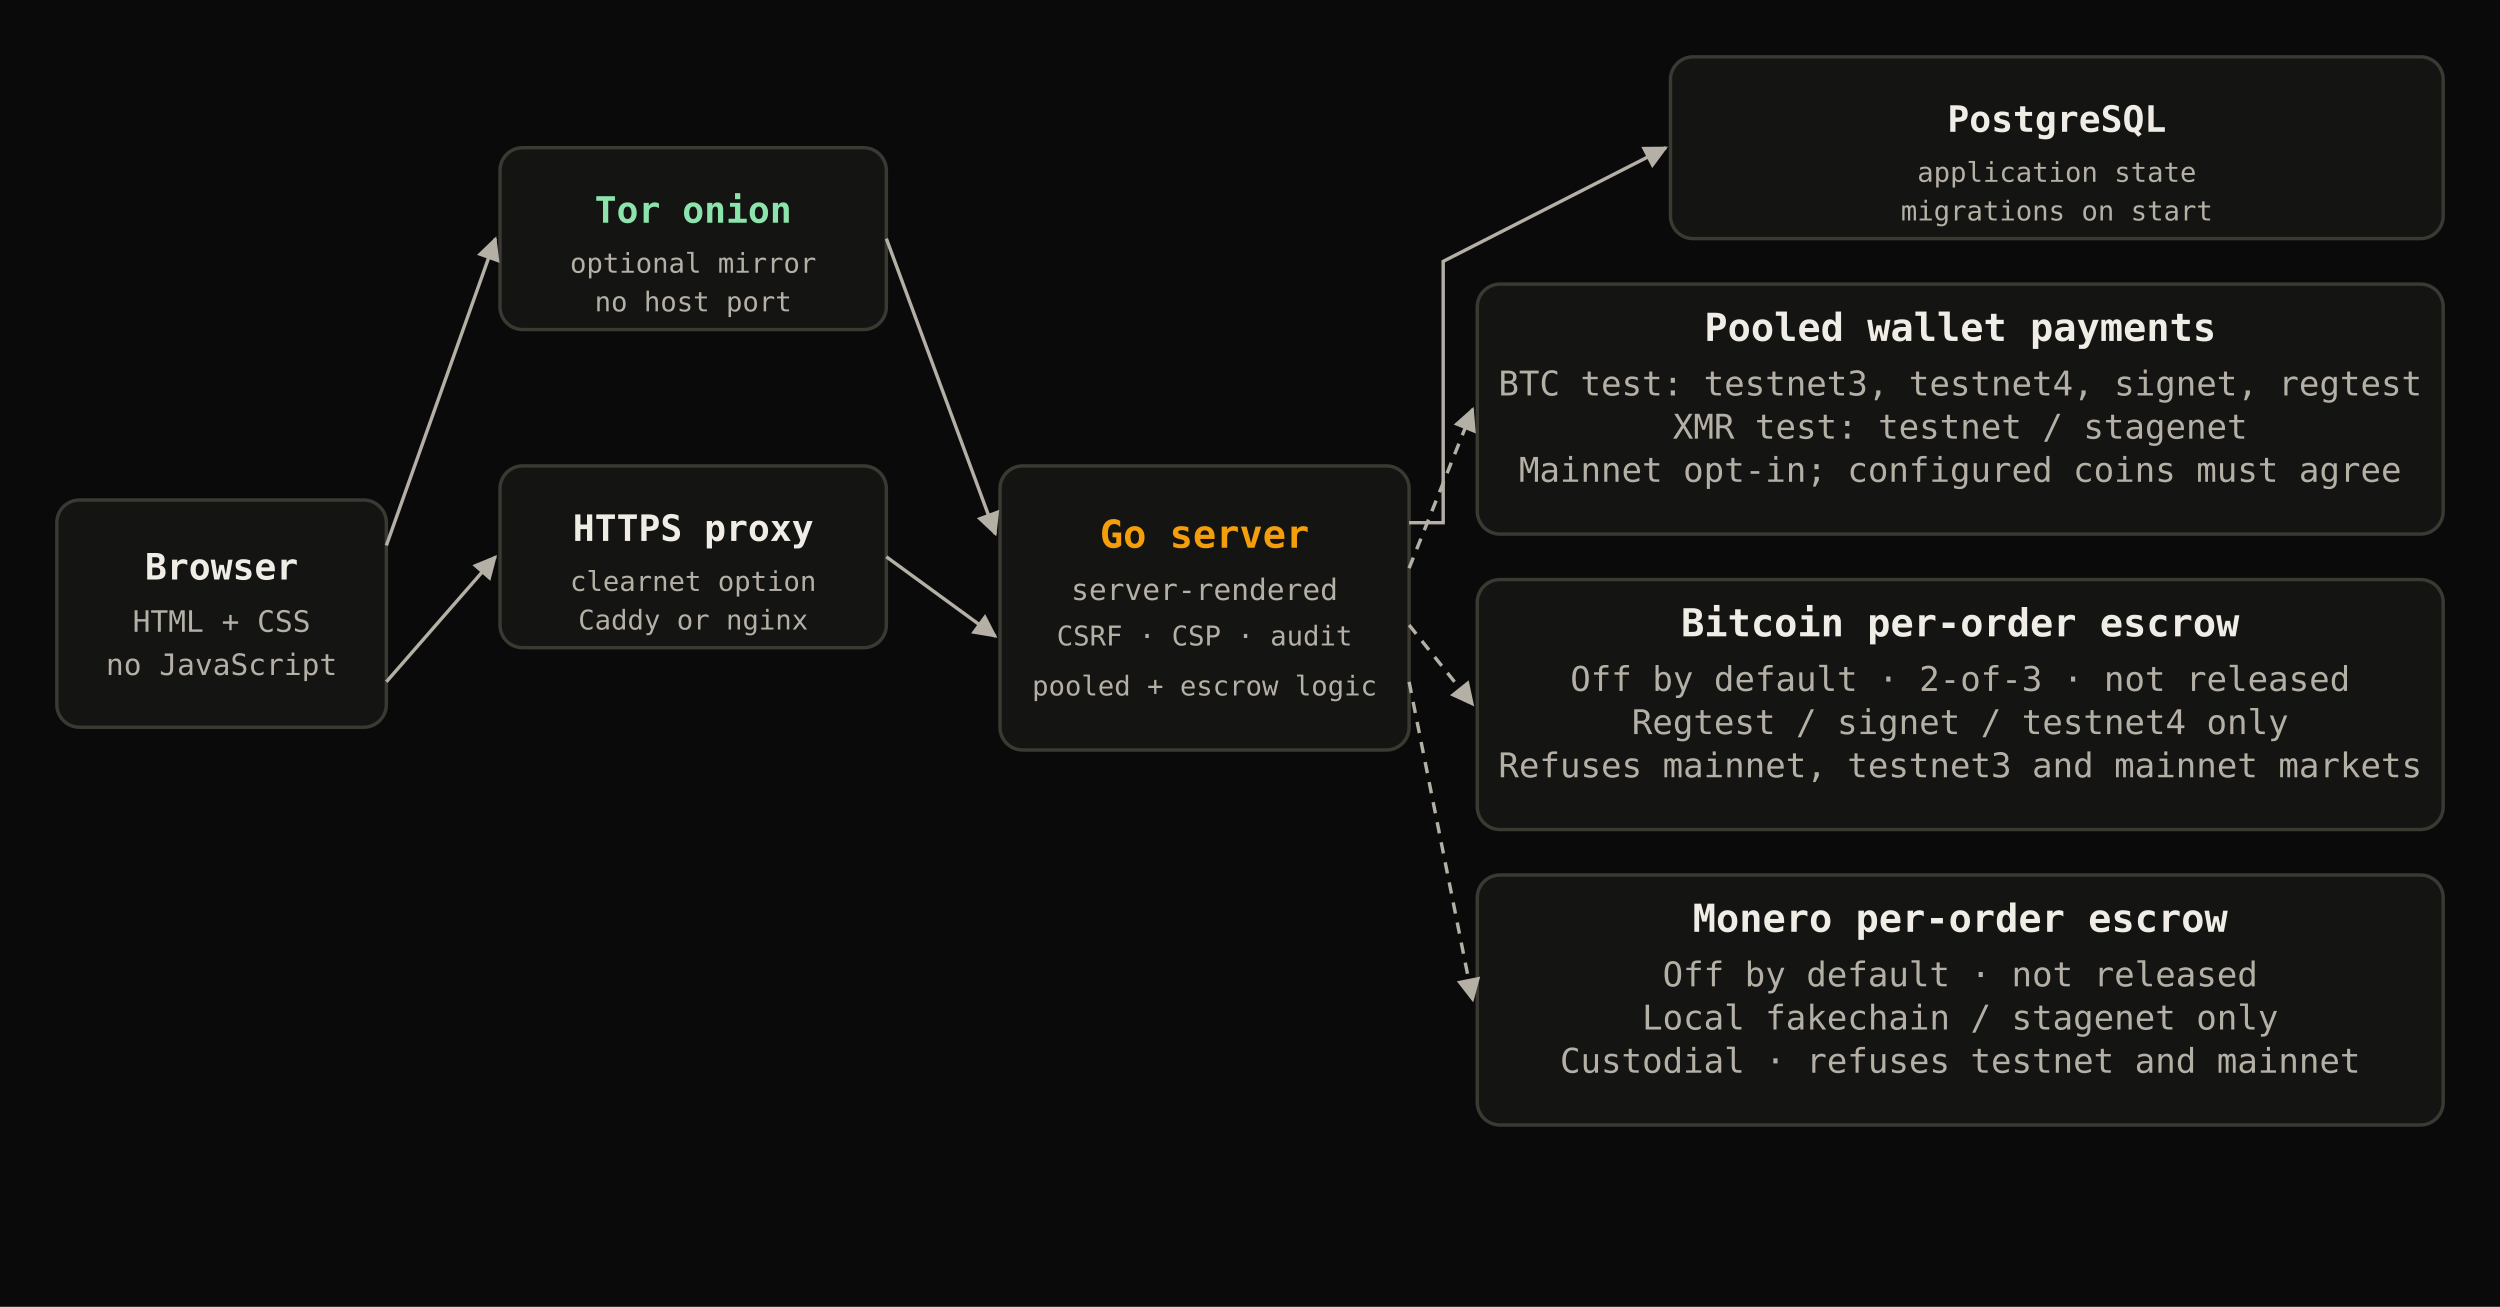
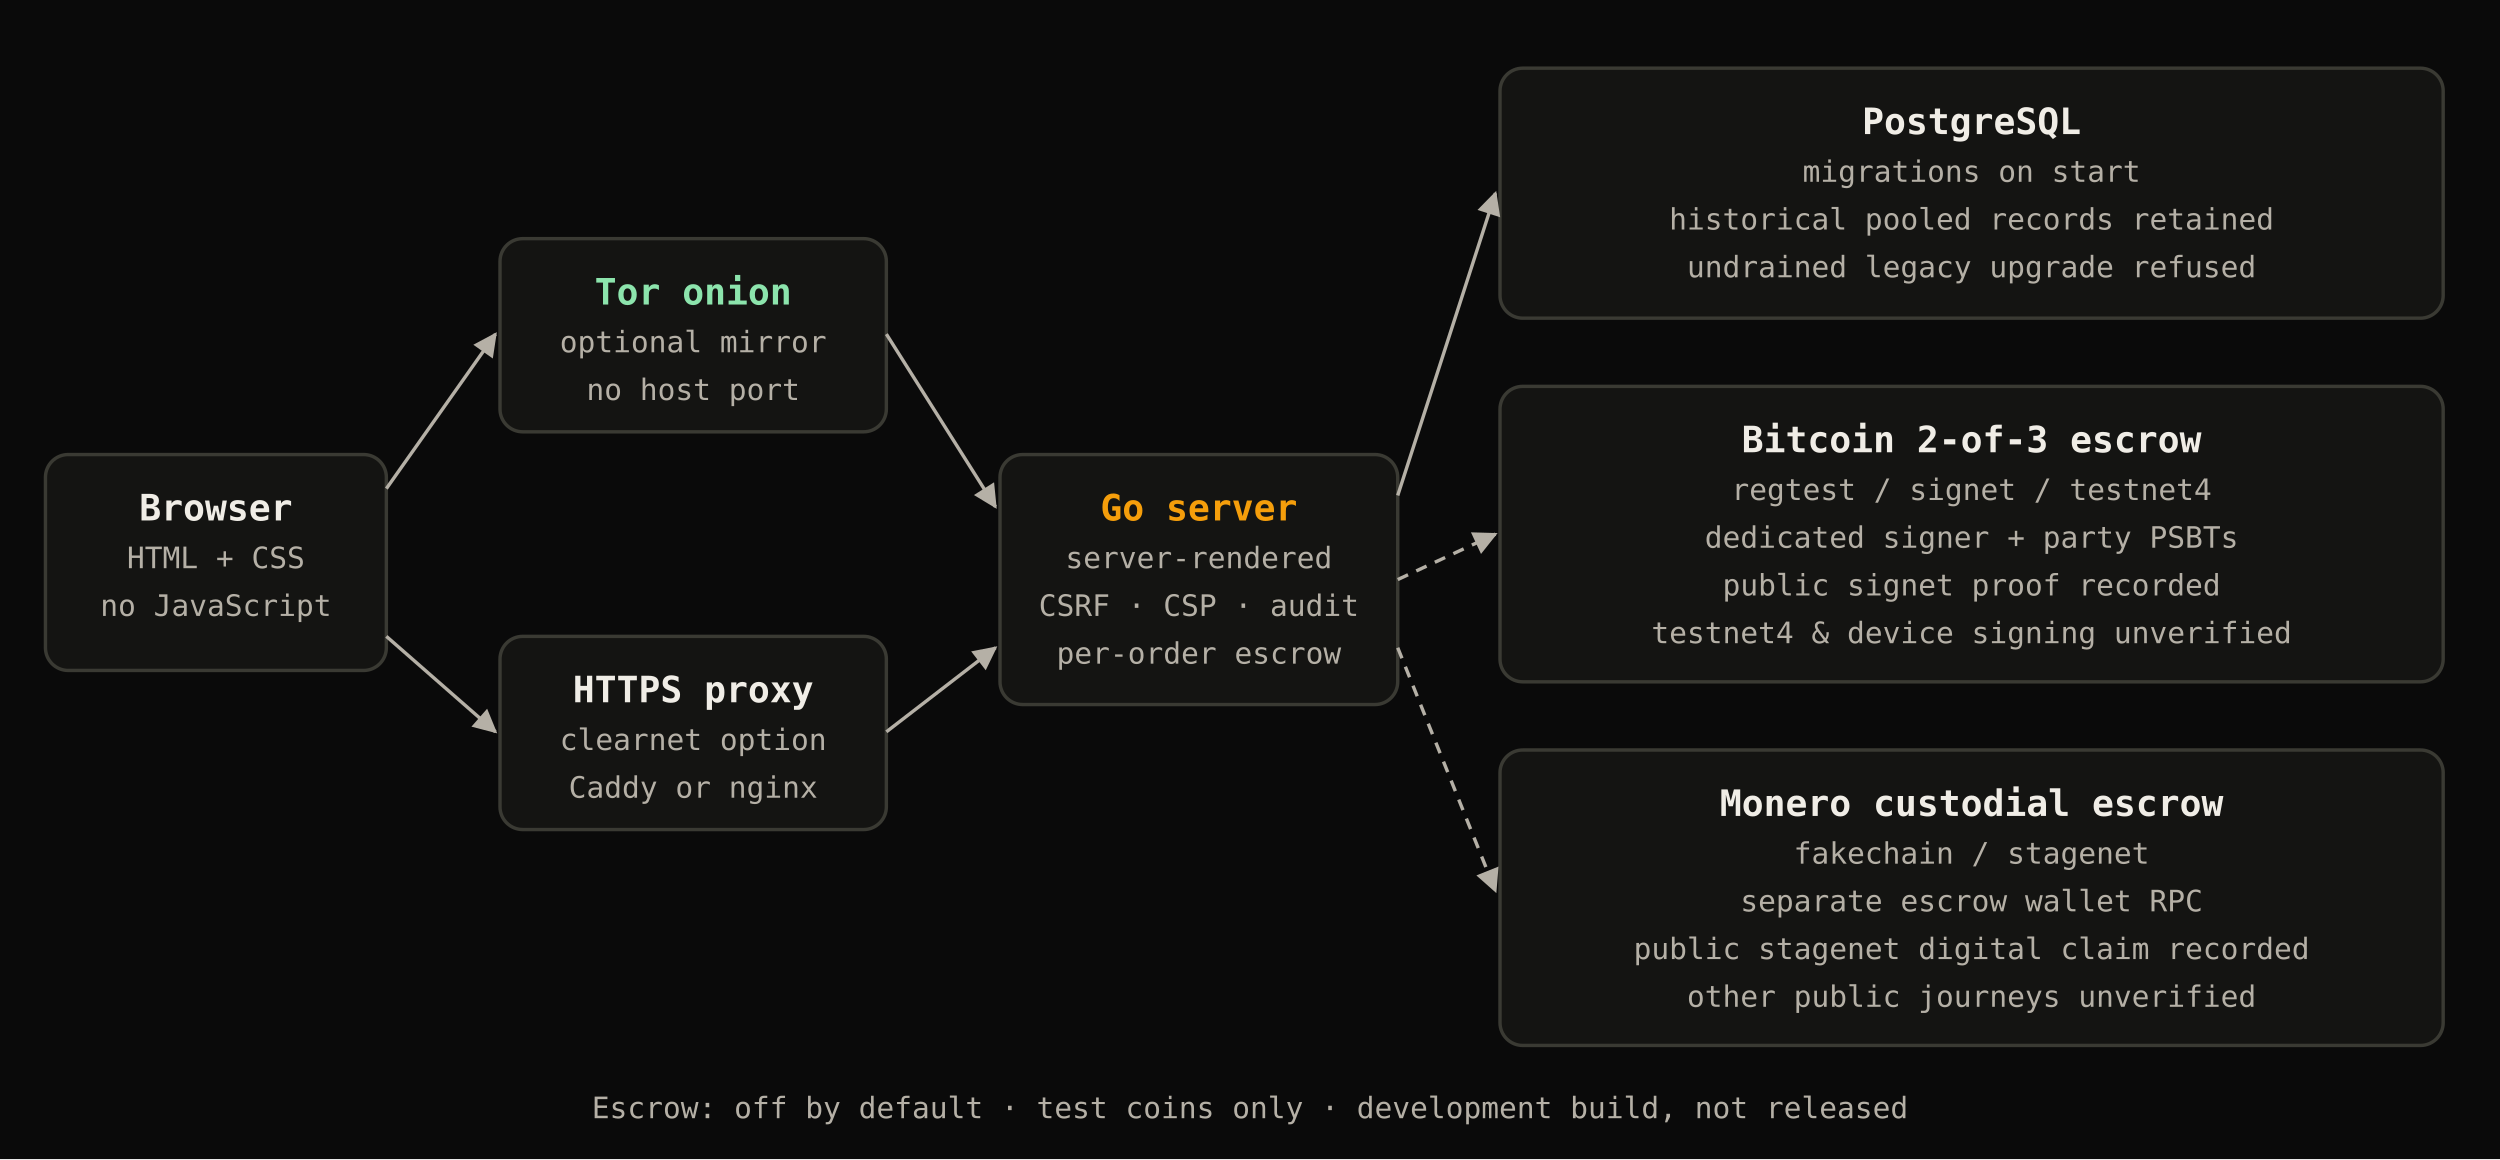
- <svg xmlns="http://www.w3.org/2000/svg" width="1100" height="575" viewBox="0 0 1100 575" role="img" aria-label="Architecture: browser through Tor or HTTPS to the Go server and PostgreSQL. Pooled Bitcoin and Monero payments use test networks by default; mainnet is an operator opt-in. Bitcoin escrow is unreleased, off by default, 2-of-3, and limited to regtest, signet and testnet4. Monero escrow is unreleased, off by default, custodial, and limited to fakechain or stagenet.">
+ <svg xmlns="http://www.w3.org/2000/svg" width="1100" height="510" viewBox="0 0 1100 510" role="img" aria-label="Browser through Tor or HTTPS to the Go server and PostgreSQL. Optional Bitcoin 2-of-3 escrow: regtest, signet or testnet4. Optional custodial Monero escrow: fakechain or stagenet. Escrow is off by default, test networks only, development build. Historical pooled records retained; undrained legacy upgrades refused.">
  <defs>
    <marker id="adark" viewBox="0 0 10 10" refX="9" refY="5" markerWidth="7" markerHeight="7" orient="auto">
      <path d="M0 0L10 5L0 10z" fill="#b5b0a6" />
    </marker>
  </defs>
-   <rect width="1100" height="575" fill="#0a0a0a" />
-   <rect x="25" y="220" width="145" height="100" rx="10" fill="#141412" stroke="#3a3a33" stroke-width="1.5" />
-   <text x="97.5" y="255" text-anchor="middle" font-family="ui-monospace,SFMono-Regular,Menlo,Consolas,monospace" font-size="16" font-weight="700" fill="#f0ede6">Browser</text>
-   <text x="97.5" y="278" text-anchor="middle" font-family="ui-monospace,SFMono-Regular,Menlo,Consolas,monospace" font-size="13" font-weight="400" fill="#b5b0a6">HTML + CSS</text>
-   <text x="97.5" y="297" text-anchor="middle" font-family="ui-monospace,SFMono-Regular,Menlo,Consolas,monospace" font-size="13" font-weight="400" fill="#b5b0a6">no JavaScript</text>
-   <rect x="220" y="65" width="170" height="80" rx="10" fill="#141412" stroke="#3a3a33" stroke-width="1.5" />
-   <text x="305" y="98" text-anchor="middle" font-family="ui-monospace,SFMono-Regular,Menlo,Consolas,monospace" font-size="16" font-weight="700" fill="#8ce4ac">Tor onion</text>
-   <text x="305" y="120" text-anchor="middle" font-family="ui-monospace,SFMono-Regular,Menlo,Consolas,monospace" font-size="12" font-weight="400" fill="#b5b0a6">optional mirror</text>
-   <text x="305" y="137" text-anchor="middle" font-family="ui-monospace,SFMono-Regular,Menlo,Consolas,monospace" font-size="12" font-weight="400" fill="#b5b0a6">no host port</text>
-   <rect x="220" y="205" width="170" height="80" rx="10" fill="#141412" stroke="#3a3a33" stroke-width="1.5" />
-   <text x="305" y="238" text-anchor="middle" font-family="ui-monospace,SFMono-Regular,Menlo,Consolas,monospace" font-size="16" font-weight="700" fill="#f0ede6">HTTPS proxy</text>
-   <text x="305" y="260" text-anchor="middle" font-family="ui-monospace,SFMono-Regular,Menlo,Consolas,monospace" font-size="12" font-weight="400" fill="#b5b0a6">clearnet option</text>
-   <text x="305" y="277" text-anchor="middle" font-family="ui-monospace,SFMono-Regular,Menlo,Consolas,monospace" font-size="12" font-weight="400" fill="#b5b0a6">Caddy or nginx</text>
-   <rect x="440" y="205" width="180" height="125" rx="10" fill="#141412" stroke="#3a3a33" stroke-width="1.5" />
-   <text x="530" y="241" text-anchor="middle" font-family="ui-monospace,SFMono-Regular,Menlo,Consolas,monospace" font-size="17" font-weight="700" fill="#f59e0b">Go server</text>
-   <text x="530" y="264" text-anchor="middle" font-family="ui-monospace,SFMono-Regular,Menlo,Consolas,monospace" font-size="13" font-weight="400" fill="#b5b0a6">server-rendered</text>
-   <text x="530" y="284" text-anchor="middle" font-family="ui-monospace,SFMono-Regular,Menlo,Consolas,monospace" font-size="12" font-weight="400" fill="#b5b0a6">CSRF · CSP · audit</text>
-   <text x="530" y="306" text-anchor="middle" font-family="ui-monospace,SFMono-Regular,Menlo,Consolas,monospace" font-size="12" font-weight="400" fill="#b5b0a6">pooled + escrow logic</text>
-   <rect x="735" y="25" width="340" height="80" rx="10" fill="#141412" stroke="#3a3a33" stroke-width="1.5" />
-   <text x="905" y="58" text-anchor="middle" font-family="ui-monospace,SFMono-Regular,Menlo,Consolas,monospace" font-size="16" font-weight="700" fill="#f0ede6">PostgreSQL</text>
-   <text x="905" y="80" text-anchor="middle" font-family="ui-monospace,SFMono-Regular,Menlo,Consolas,monospace" font-size="12" font-weight="400" fill="#b5b0a6">application state</text>
-   <text x="905" y="97" text-anchor="middle" font-family="ui-monospace,SFMono-Regular,Menlo,Consolas,monospace" font-size="12" font-weight="400" fill="#b5b0a6">migrations on start</text>
-   <rect x="650" y="125" width="425" height="110" rx="10" fill="#141412" stroke="#3a3a33" stroke-width="1.5" />
-   <text x="862.5" y="150" text-anchor="middle" font-family="ui-monospace,SFMono-Regular,Menlo,Consolas,monospace" font-size="17" font-weight="700" fill="#f0ede6">Pooled wallet payments</text>
-   <text x="862.5" y="174" text-anchor="middle" font-family="ui-monospace,SFMono-Regular,Menlo,Consolas,monospace" font-size="15" font-weight="400" fill="#b5b0a6">BTC test: testnet3, testnet4, signet, regtest</text>
-   <text x="862.5" y="193" text-anchor="middle" font-family="ui-monospace,SFMono-Regular,Menlo,Consolas,monospace" font-size="15" font-weight="400" fill="#b5b0a6">XMR test: testnet / stagenet</text>
-   <text x="862.5" y="212" text-anchor="middle" font-family="ui-monospace,SFMono-Regular,Menlo,Consolas,monospace" font-size="15" font-weight="400" fill="#b5b0a6">Mainnet opt-in; configured coins must agree</text>
-   <rect x="650" y="255" width="425" height="110" rx="10" fill="#141412" stroke="#3a3a33" stroke-width="1.5" />
-   <text x="862.5" y="280" text-anchor="middle" font-family="ui-monospace,SFMono-Regular,Menlo,Consolas,monospace" font-size="17" font-weight="700" fill="#f0ede6">Bitcoin per-order escrow</text>
-   <text x="862.5" y="304" text-anchor="middle" font-family="ui-monospace,SFMono-Regular,Menlo,Consolas,monospace" font-size="15" font-weight="400" fill="#b5b0a6">Off by default · 2-of-3 · not released</text>
-   <text x="862.5" y="323" text-anchor="middle" font-family="ui-monospace,SFMono-Regular,Menlo,Consolas,monospace" font-size="15" font-weight="400" fill="#b5b0a6">Regtest / signet / testnet4 only</text>
-   <text x="862.5" y="342" text-anchor="middle" font-family="ui-monospace,SFMono-Regular,Menlo,Consolas,monospace" font-size="15" font-weight="400" fill="#b5b0a6">Refuses mainnet, testnet3 and mainnet markets</text>
-   <rect x="650" y="385" width="425" height="110" rx="10" fill="#141412" stroke="#3a3a33" stroke-width="1.5" />
-   <text x="862.5" y="410" text-anchor="middle" font-family="ui-monospace,SFMono-Regular,Menlo,Consolas,monospace" font-size="17" font-weight="700" fill="#f0ede6">Monero per-order escrow</text>
-   <text x="862.5" y="434" text-anchor="middle" font-family="ui-monospace,SFMono-Regular,Menlo,Consolas,monospace" font-size="15" font-weight="400" fill="#b5b0a6">Off by default · not released</text>
-   <text x="862.5" y="453" text-anchor="middle" font-family="ui-monospace,SFMono-Regular,Menlo,Consolas,monospace" font-size="15" font-weight="400" fill="#b5b0a6">Local fakechain / stagenet only</text>
-   <text x="862.5" y="472" text-anchor="middle" font-family="ui-monospace,SFMono-Regular,Menlo,Consolas,monospace" font-size="15" font-weight="400" fill="#b5b0a6">Custodial · refuses testnet and mainnet</text>
-   <line x1="170" y1="240" x2="218" y2="105" stroke="#b5b0a6" stroke-width="1.5" marker-end="url(#adark)" />
-   <line x1="170" y1="300" x2="218" y2="245" stroke="#b5b0a6" stroke-width="1.5" marker-end="url(#adark)" />
-   <line x1="390" y1="105" x2="438" y2="235" stroke="#b5b0a6" stroke-width="1.5" marker-end="url(#adark)" />
-   <line x1="390" y1="245" x2="438" y2="280" stroke="#b5b0a6" stroke-width="1.5" marker-end="url(#adark)" />
-   <polyline points="620,230 635,230 635,115 733,65" fill="none" stroke="#b5b0a6" stroke-width="1.5" marker-end="url(#adark)" />
-   <line x1="620" y1="250" x2="648" y2="180" stroke="#b5b0a6" stroke-width="1.5" marker-end="url(#adark)" stroke-dasharray="5 4" />
-   <line x1="620" y1="275" x2="648" y2="310" stroke="#b5b0a6" stroke-width="1.5" marker-end="url(#adark)" stroke-dasharray="5 4" />
-   <line x1="620" y1="300" x2="648" y2="440" stroke="#b5b0a6" stroke-width="1.5" marker-end="url(#adark)" stroke-dasharray="5 4" />
+   <rect width="1100" height="510" fill="#0a0a0a" />
+   <rect x="20" y="200" width="150" height="95" rx="10" fill="#141412" stroke="#3a3a33" stroke-width="1.5" />
+   <text x="95.0" y="229" text-anchor="middle" font-family="ui-monospace,SFMono-Regular,Menlo,Consolas,monospace" font-size="16" font-weight="700" fill="#f0ede6">Browser</text>
+   <text x="95.0" y="250" text-anchor="middle" font-family="ui-monospace,SFMono-Regular,Menlo,Consolas,monospace" font-size="13" font-weight="400" fill="#b5b0a6">HTML + CSS</text>
+   <text x="95.0" y="271" text-anchor="middle" font-family="ui-monospace,SFMono-Regular,Menlo,Consolas,monospace" font-size="13" font-weight="400" fill="#b5b0a6">no JavaScript</text>
+   <rect x="220" y="105" width="170" height="85" rx="10" fill="#141412" stroke="#3a3a33" stroke-width="1.5" />
+   <text x="305.0" y="134" text-anchor="middle" font-family="ui-monospace,SFMono-Regular,Menlo,Consolas,monospace" font-size="16" font-weight="700" fill="#8ce4ac">Tor onion</text>
+   <text x="305.0" y="155" text-anchor="middle" font-family="ui-monospace,SFMono-Regular,Menlo,Consolas,monospace" font-size="13" font-weight="400" fill="#b5b0a6">optional mirror</text>
+   <text x="305.0" y="176" text-anchor="middle" font-family="ui-monospace,SFMono-Regular,Menlo,Consolas,monospace" font-size="13" font-weight="400" fill="#b5b0a6">no host port</text>
+   <rect x="220" y="280" width="170" height="85" rx="10" fill="#141412" stroke="#3a3a33" stroke-width="1.5" />
+   <text x="305.0" y="309" text-anchor="middle" font-family="ui-monospace,SFMono-Regular,Menlo,Consolas,monospace" font-size="16" font-weight="700" fill="#f0ede6">HTTPS proxy</text>
+   <text x="305.0" y="330" text-anchor="middle" font-family="ui-monospace,SFMono-Regular,Menlo,Consolas,monospace" font-size="13" font-weight="400" fill="#b5b0a6">clearnet option</text>
+   <text x="305.0" y="351" text-anchor="middle" font-family="ui-monospace,SFMono-Regular,Menlo,Consolas,monospace" font-size="13" font-weight="400" fill="#b5b0a6">Caddy or nginx</text>
+   <rect x="440" y="200" width="175" height="110" rx="10" fill="#141412" stroke="#3a3a33" stroke-width="1.5" />
+   <text x="527.5" y="229" text-anchor="middle" font-family="ui-monospace,SFMono-Regular,Menlo,Consolas,monospace" font-size="16" font-weight="700" fill="#f59e0b">Go server</text>
+   <text x="527.5" y="250" text-anchor="middle" font-family="ui-monospace,SFMono-Regular,Menlo,Consolas,monospace" font-size="13" font-weight="400" fill="#b5b0a6">server-rendered</text>
+   <text x="527.5" y="271" text-anchor="middle" font-family="ui-monospace,SFMono-Regular,Menlo,Consolas,monospace" font-size="13" font-weight="400" fill="#b5b0a6">CSRF · CSP · audit</text>
+   <text x="527.5" y="292" text-anchor="middle" font-family="ui-monospace,SFMono-Regular,Menlo,Consolas,monospace" font-size="13" font-weight="400" fill="#b5b0a6">per-order escrow</text>
+   <rect x="660" y="30" width="415" height="110" rx="10" fill="#141412" stroke="#3a3a33" stroke-width="1.5" />
+   <text x="867.5" y="59" text-anchor="middle" font-family="ui-monospace,SFMono-Regular,Menlo,Consolas,monospace" font-size="16" font-weight="700" fill="#f0ede6">PostgreSQL</text>
+   <text x="867.5" y="80" text-anchor="middle" font-family="ui-monospace,SFMono-Regular,Menlo,Consolas,monospace" font-size="13" font-weight="400" fill="#b5b0a6">migrations on start</text>
+   <text x="867.5" y="101" text-anchor="middle" font-family="ui-monospace,SFMono-Regular,Menlo,Consolas,monospace" font-size="13" font-weight="400" fill="#b5b0a6">historical pooled records retained</text>
+   <text x="867.5" y="122" text-anchor="middle" font-family="ui-monospace,SFMono-Regular,Menlo,Consolas,monospace" font-size="13" font-weight="400" fill="#b5b0a6">undrained legacy upgrade refused</text>
+   <rect x="660" y="170" width="415" height="130" rx="10" fill="#141412" stroke="#3a3a33" stroke-width="1.5" />
+   <text x="867.5" y="199" text-anchor="middle" font-family="ui-monospace,SFMono-Regular,Menlo,Consolas,monospace" font-size="16" font-weight="700" fill="#f0ede6">Bitcoin 2-of-3 escrow</text>
+   <text x="867.5" y="220" text-anchor="middle" font-family="ui-monospace,SFMono-Regular,Menlo,Consolas,monospace" font-size="13" font-weight="400" fill="#b5b0a6">regtest / signet / testnet4</text>
+   <text x="867.5" y="241" text-anchor="middle" font-family="ui-monospace,SFMono-Regular,Menlo,Consolas,monospace" font-size="13" font-weight="400" fill="#b5b0a6">dedicated signer + party PSBTs</text>
+   <text x="867.5" y="262" text-anchor="middle" font-family="ui-monospace,SFMono-Regular,Menlo,Consolas,monospace" font-size="13" font-weight="400" fill="#b5b0a6">public signet proof recorded</text>
+   <text x="867.5" y="283" text-anchor="middle" font-family="ui-monospace,SFMono-Regular,Menlo,Consolas,monospace" font-size="13" font-weight="400" fill="#b5b0a6">testnet4 &amp; device signing unverified</text>
+   <rect x="660" y="330" width="415" height="130" rx="10" fill="#141412" stroke="#3a3a33" stroke-width="1.5" />
+   <text x="867.5" y="359" text-anchor="middle" font-family="ui-monospace,SFMono-Regular,Menlo,Consolas,monospace" font-size="16" font-weight="700" fill="#f0ede6">Monero custodial escrow</text>
+   <text x="867.5" y="380" text-anchor="middle" font-family="ui-monospace,SFMono-Regular,Menlo,Consolas,monospace" font-size="13" font-weight="400" fill="#b5b0a6">fakechain / stagenet</text>
+   <text x="867.5" y="401" text-anchor="middle" font-family="ui-monospace,SFMono-Regular,Menlo,Consolas,monospace" font-size="13" font-weight="400" fill="#b5b0a6">separate escrow wallet RPC</text>
+   <text x="867.5" y="422" text-anchor="middle" font-family="ui-monospace,SFMono-Regular,Menlo,Consolas,monospace" font-size="13" font-weight="400" fill="#b5b0a6">public stagenet digital claim recorded</text>
+   <text x="867.5" y="443" text-anchor="middle" font-family="ui-monospace,SFMono-Regular,Menlo,Consolas,monospace" font-size="13" font-weight="400" fill="#b5b0a6">other public journeys unverified</text>
+   <line x1="170" y1="215" x2="218" y2="147" stroke="#b5b0a6" stroke-width="1.5" marker-end="url(#adark)" />
+   <line x1="170" y1="280" x2="218" y2="322" stroke="#b5b0a6" stroke-width="1.5" marker-end="url(#adark)" />
+   <line x1="390" y1="147" x2="438" y2="223" stroke="#b5b0a6" stroke-width="1.5" marker-end="url(#adark)" />
+   <line x1="390" y1="322" x2="438" y2="285" stroke="#b5b0a6" stroke-width="1.5" marker-end="url(#adark)" />
+   <line x1="615" y1="218" x2="658" y2="85" stroke="#b5b0a6" stroke-width="1.5" marker-end="url(#adark)" />
+   <line x1="615" y1="255" x2="658" y2="235" stroke="#b5b0a6" stroke-width="1.5" marker-end="url(#adark)" stroke-dasharray="5 4" />
+   <line x1="615" y1="285" x2="658" y2="392" stroke="#b5b0a6" stroke-width="1.5" marker-end="url(#adark)" stroke-dasharray="5 4" />
+   <text x="550" y="492" text-anchor="middle" font-family="ui-monospace,SFMono-Regular,Menlo,Consolas,monospace" font-size="13" fill="#b5b0a6">Escrow: off by default · test coins only · development build, not released</text>
</svg>
